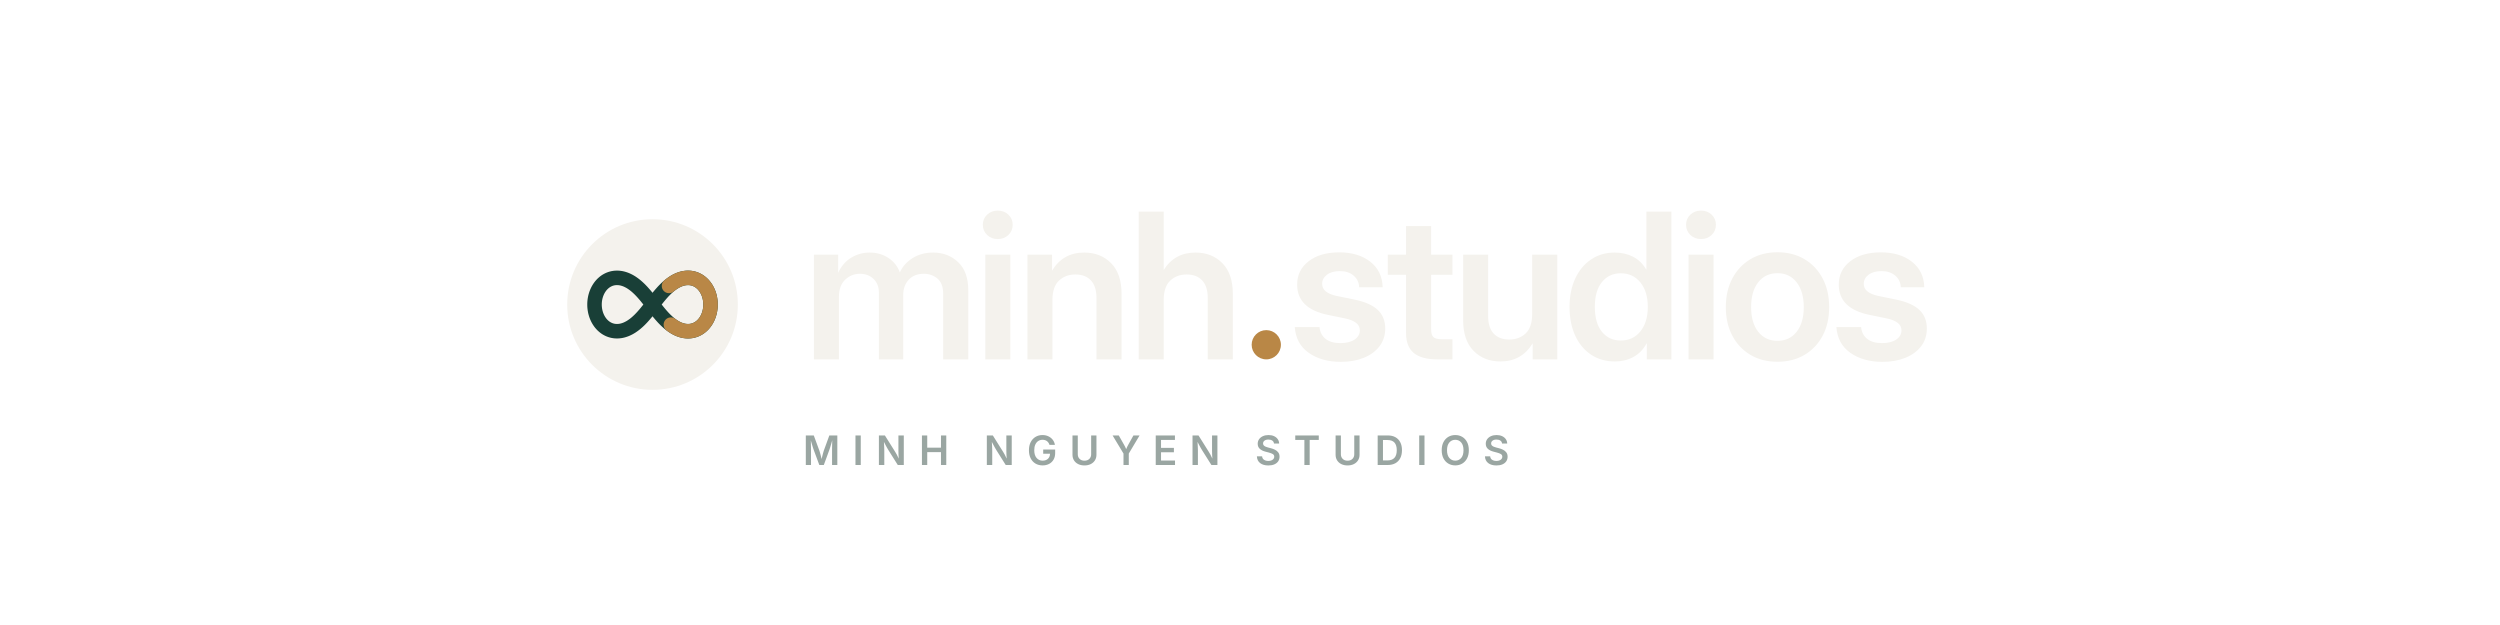
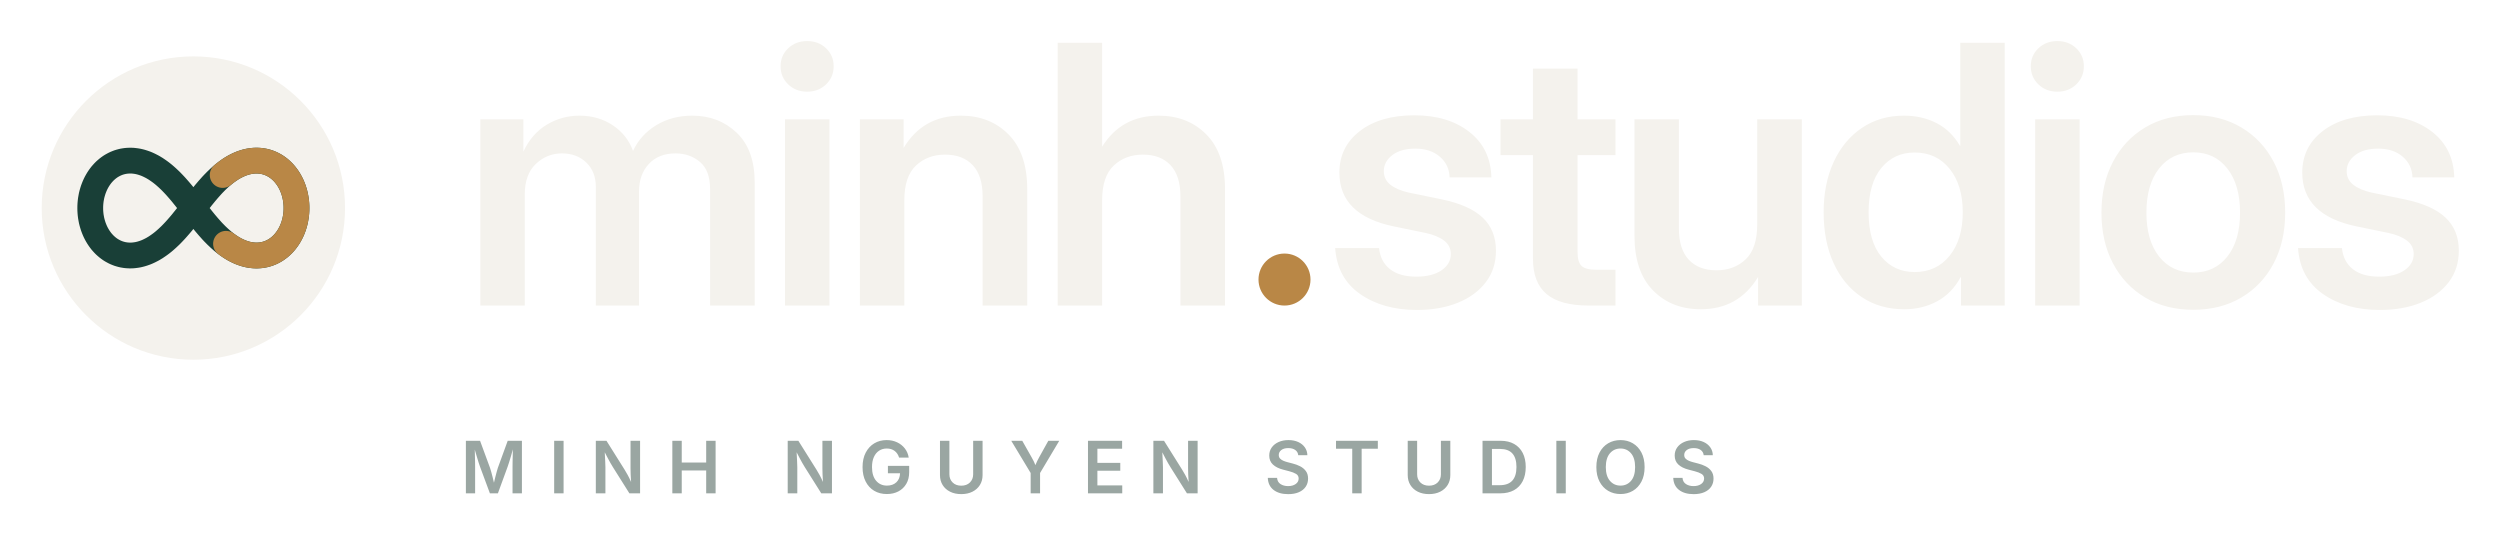
- <svg xmlns="http://www.w3.org/2000/svg" width="1600" height="400" viewBox="0 0 1600 400">
+ <svg xmlns="http://www.w3.org/2000/svg" width="900" height="193" viewBox="348 120 900 193">
  <circle cx="417.613" cy="194.9" r="54.6" fill="#f4f2ed" />
  <path d="M454.74,194.90 L454.73,195.66 L454.69,196.41 L454.62,197.17 L454.52,197.91 L454.40,198.65 L454.25,199.39 L454.08,200.11 L453.88,200.81 L453.66,201.51 L453.41,202.18 L453.14,202.85 L452.85,203.49 L452.53,204.11 L452.20,204.72 L451.85,205.30 L451.48,205.86 L451.09,206.39 L450.69,206.91 L450.28,207.39 L449.85,207.86 L449.40,208.30 L448.95,208.71 L448.49,209.10 L448.01,209.46 L447.53,209.80 L447.05,210.11 L446.55,210.39 L446.05,210.65 L445.55,210.89 L445.04,211.10 L444.53,211.29 L444.02,211.45 L443.51,211.59 L442.99,211.71 L442.48,211.80 L441.97,211.88 L441.46,211.93 L440.95,211.96 L440.44,211.98 L439.94,211.97 L439.44,211.95 L438.94,211.90 L438.45,211.84 L437.96,211.77 L437.47,211.68 L436.99,211.57 L436.51,211.45 L436.04,211.31 L435.58,211.16 L435.12,211.00 L434.66,210.83 L434.21,210.64 L433.77,210.44 L433.33,210.23 L432.89,210.01 L432.46,209.79 L432.04,209.55 L431.62,209.30 L431.21,209.05 L430.80,208.78 L430.40,208.51 L430.01,208.23 L429.61,207.95 L429.23,207.66 L428.85,207.36 L428.47,207.06 L428.10,206.75 L427.73,206.43 L427.37,206.11 L427.01,205.79 L426.66,205.46 L426.31,205.13 L425.96,204.80 L425.62,204.46 L425.28,204.11 L424.94,203.77 L424.61,203.42 L424.28,203.07 L423.96,202.71 L423.64,202.35 L423.32,201.99 L423.00,201.63 L422.69,201.27 L422.38,200.90 L422.07,200.54 L421.76,200.17 L421.46,199.80 L421.15,199.42 L420.85,199.05 L420.55,198.68 L420.26,198.30 L419.96,197.93 L419.66,197.55 L419.37,197.17 L419.07,196.79 L418.78,196.42 L418.49,196.04 L418.20,195.66 L417.91,195.28 L417.61,194.90 L417.32,194.52 L417.03,194.14 L416.74,193.76 L416.45,193.38 L416.15,193.01 L415.86,192.63 L415.56,192.25 L415.27,191.87 L414.97,191.50 L414.67,191.12 L414.37,190.75 L414.07,190.38 L413.77,190.00 L413.47,189.63 L413.16,189.26 L412.85,188.90 L412.54,188.53 L412.22,188.17 L411.91,187.81 L411.59,187.45 L411.27,187.09 L410.94,186.73 L410.61,186.38 L410.28,186.03 L409.95,185.69 L409.61,185.34 L409.27,185.00 L408.92,184.67 L408.57,184.34 L408.22,184.01 L407.86,183.69 L407.50,183.37 L407.13,183.05 L406.76,182.74 L406.38,182.44 L406.00,182.14 L405.61,181.85 L405.22,181.57 L404.82,181.29 L404.42,181.02 L404.02,180.75 L403.60,180.50 L403.19,180.25 L402.76,180.01 L402.33,179.79 L401.90,179.57 L401.46,179.36 L401.02,179.16 L400.57,178.97 L400.11,178.80 L399.65,178.64 L399.18,178.49 L398.71,178.35 L398.24,178.23 L397.76,178.12 L397.27,178.03 L396.78,177.96 L396.29,177.90 L395.79,177.85 L395.29,177.83 L394.78,177.82 L394.28,177.84 L393.77,177.87 L393.26,177.92 L392.75,178.00 L392.23,178.09 L391.72,178.21 L391.21,178.35 L390.69,178.51 L390.19,178.70 L389.68,178.91 L389.17,179.15 L388.68,179.41 L388.18,179.69 L387.69,180.00 L387.21,180.34 L386.74,180.70 L386.28,181.09 L385.82,181.50 L385.38,181.94 L384.95,182.41 L384.53,182.89 L384.13,183.41 L383.75,183.94 L383.38,184.50 L383.03,185.08 L382.69,185.69 L382.38,186.31 L382.09,186.95 L381.82,187.62 L381.57,188.29 L381.35,188.99 L381.15,189.69 L380.97,190.41 L380.83,191.15 L380.70,191.89 L380.61,192.63 L380.54,193.39 L380.50,194.14 L380.49,194.90 L380.50,195.66 L380.54,196.41 L380.61,197.17 L380.70,197.91 L380.83,198.65 L380.97,199.39 L381.15,200.11 L381.35,200.81 L381.57,201.51 L381.82,202.18 L382.09,202.85 L382.38,203.49 L382.69,204.11 L383.03,204.72 L383.38,205.30 L383.75,205.86 L384.13,206.39 L384.53,206.91 L384.95,207.39 L385.38,207.86 L385.82,208.30 L386.28,208.71 L386.74,209.10 L387.21,209.46 L387.69,209.80 L388.18,210.11 L388.68,210.39 L389.17,210.65 L389.68,210.89 L390.19,211.10 L390.69,211.29 L391.21,211.45 L391.72,211.59 L392.23,211.71 L392.75,211.80 L393.26,211.88 L393.77,211.93 L394.28,211.96 L394.78,211.98 L395.29,211.97 L395.79,211.95 L396.29,211.90 L396.78,211.84 L397.27,211.77 L397.76,211.68 L398.24,211.57 L398.71,211.45 L399.18,211.31 L399.65,211.16 L400.11,211.00 L400.57,210.83 L401.02,210.64 L401.46,210.44 L401.90,210.23 L402.33,210.01 L402.76,209.79 L403.19,209.55 L403.60,209.30 L404.02,209.05 L404.42,208.78 L404.82,208.51 L405.22,208.23 L405.61,207.95 L406.00,207.66 L406.38,207.36 L406.76,207.06 L407.13,206.75 L407.50,206.43 L407.86,206.11 L408.22,205.79 L408.57,205.46 L408.92,205.13 L409.27,204.80 L409.61,204.46 L409.95,204.11 L410.28,203.77 L410.61,203.42 L410.94,203.07 L411.27,202.71 L411.59,202.35 L411.91,201.99 L412.22,201.63 L412.54,201.27 L412.85,200.90 L413.16,200.54 L413.47,200.17 L413.77,199.80 L414.07,199.42 L414.37,199.05 L414.67,198.68 L414.97,198.30 L415.27,197.93 L415.56,197.55 L415.86,197.17 L416.15,196.79 L416.45,196.42 L416.74,196.04 L417.03,195.66 L417.32,195.28 L417.61,194.90 L417.91,194.52 L418.20,194.14 L418.49,193.76 L418.78,193.38 L419.07,193.01 L419.37,192.63 L419.66,192.25 L419.96,191.87 L420.26,191.50 L420.55,191.12 L420.85,190.75 L421.15,190.38 L421.46,190.00 L421.76,189.63 L422.07,189.26 L422.38,188.90 L422.69,188.53 L423.00,188.17 L423.32,187.81 L423.64,187.45 L423.96,187.09 L424.28,186.73 L424.61,186.38 L424.94,186.03 L425.28,185.69 L425.62,185.34 L425.96,185.00 L426.31,184.67 L426.66,184.34 L427.01,184.01 L427.37,183.69 L427.73,183.37 L428.10,183.05 L428.47,182.74 L428.85,182.44 L429.23,182.14 L429.61,181.85 L430.01,181.57 L430.40,181.29 L430.80,181.02 L431.21,180.75 L431.62,180.50 L432.04,180.25 L432.46,180.01 L432.89,179.79 L433.33,179.57 L433.77,179.36 L434.21,179.16 L434.66,178.97 L435.12,178.80 L435.58,178.64 L436.04,178.49 L436.51,178.35 L436.99,178.23 L437.47,178.12 L437.96,178.03 L438.45,177.96 L438.94,177.90 L439.44,177.85 L439.94,177.83 L440.44,177.82 L440.95,177.84 L441.46,177.87 L441.97,177.92 L442.48,178.00 L442.99,178.09 L443.51,178.21 L444.02,178.35 L444.53,178.51 L445.04,178.70 L445.55,178.91 L446.05,179.15 L446.55,179.41 L447.05,179.69 L447.53,180.00 L448.01,180.34 L448.49,180.70 L448.95,181.09 L449.40,181.50 L449.85,181.94 L450.28,182.41 L450.69,182.89 L451.09,183.41 L451.48,183.94 L451.85,184.50 L452.20,185.08 L452.53,185.69 L452.85,186.31 L453.14,186.95 L453.41,187.62 L453.66,188.29 L453.88,188.99 L454.08,189.69 L454.25,190.41 L454.40,191.15 L454.52,191.89 L454.62,192.63 L454.69,193.39 L454.73,194.14 L454.74,194.90 Z" fill="none" stroke="#193f37" stroke-width="9.282" stroke-linecap="round" />
  <path d="M428.16,183.00 L428.40,182.80 L428.64,182.60 L428.89,182.41 L429.14,182.21 L429.39,182.02 L429.64,181.83 L429.90,181.65 L430.15,181.46 L430.41,181.28 L430.67,181.10 L430.94,180.93 L431.20,180.76 L431.47,180.59 L431.74,180.43 L432.02,180.27 L432.29,180.11 L432.57,179.96 L432.85,179.81 L433.13,179.66 L433.42,179.52 L433.70,179.39 L433.99,179.26 L434.28,179.13 L434.58,179.01 L434.87,178.89 L435.17,178.78 L435.47,178.67 L435.77,178.57 L436.08,178.48 L436.39,178.39 L436.70,178.30 L437.01,178.23 L437.32,178.16 L437.64,178.09 L437.95,178.03 L438.27,177.98 L438.59,177.94 L438.91,177.90 L439.24,177.87 L439.56,177.85 L439.89,177.83 L440.22,177.82 L440.55,177.82 L440.88,177.83 L441.21,177.85 L441.55,177.88 L441.88,177.91 L442.21,177.96 L442.55,178.01 L442.88,178.07 L443.22,178.14 L443.55,178.22 L443.89,178.31 L444.22,178.41 L444.55,178.52 L444.89,178.64 L445.22,178.77 L445.55,178.91 L445.88,179.06 L446.21,179.23 L446.53,179.40 L446.85,179.58 L447.18,179.77 L447.49,179.98 L447.81,180.19 L448.12,180.42 L448.43,180.66 L448.73,180.90 L449.03,181.16 L449.33,181.43 L449.62,181.71 L449.91,182.00 L450.19,182.31 L450.46,182.62 L450.73,182.94 L450.99,183.28 L451.25,183.62 L451.50,183.97 L451.74,184.34 L451.98,184.71 L452.20,185.09 L452.42,185.48 L452.63,185.88 L452.84,186.29 L453.03,186.71 L453.21,187.13 L453.39,187.57 L453.55,188.01 L453.71,188.45 L453.85,188.91 L453.99,189.36 L454.11,189.83 L454.23,190.30 L454.33,190.77 L454.42,191.25 L454.50,191.74 L454.57,192.22 L454.63,192.71 L454.67,193.20 L454.71,193.69 L454.73,194.19 L454.74,194.68 L454.74,195.18 L454.73,195.67 L454.70,196.17 L454.67,196.66 L454.62,197.15 L454.56,197.64 L454.49,198.12 L454.41,198.61 L454.32,199.08 L454.21,199.56 L454.10,200.03 L453.97,200.49 L453.84,200.95 L453.69,201.40 L453.53,201.85 L453.37,202.29 L453.19,202.72 L453.01,203.14 L452.81,203.56 L452.61,203.97 L452.40,204.37 L452.18,204.76 L451.95,205.14 L451.71,205.51 L451.47,205.87 L451.22,206.22 L450.96,206.57 L450.70,206.90 L450.43,207.22 L450.15,207.53 L449.87,207.83 L449.58,208.12 L449.29,208.40 L449.00,208.67 L448.70,208.93 L448.39,209.17 L448.08,209.41 L447.77,209.63 L447.45,209.85 L447.14,210.05 L446.82,210.24 L446.49,210.42 L446.17,210.60 L445.84,210.76 L445.51,210.91 L445.18,211.04 L444.85,211.17 L444.51,211.29 L444.18,211.40 L443.85,211.50 L443.51,211.59 L443.18,211.67 L442.84,211.74 L442.51,211.80 L442.17,211.85 L441.84,211.89 L441.50,211.93 L441.17,211.95 L440.84,211.97 L440.51,211.98 L440.18,211.98 L439.85,211.97 L439.52,211.95 L439.20,211.93 L438.88,211.90 L438.55,211.86 L438.23,211.81 L437.91,211.76 L437.60,211.70 L437.28,211.64 L436.97,211.56 L436.66,211.49 L436.35,211.40 L436.04,211.31 L435.74,211.22 L435.43,211.11 L435.13,211.01 L434.84,210.89 L434.54,210.78 L434.25,210.65 L433.96,210.53 L433.67,210.40 L433.38,210.26 L433.10,210.12 L432.81,209.97 L432.54,209.82 L432.26,209.67 L431.98,209.51 L431.71,209.35 L431.44,209.19 L431.17,209.02 L430.91,208.85 L430.64,208.67 L430.38,208.50 L430.12,208.32 L429.87,208.13 L429.61,207.95 L429.36,207.76" fill="none" stroke="#b98746" stroke-width="9.282" stroke-linecap="round" />
  <path d="M520.923 230.0V162.969H536.411V174.585Q539.458 168.11 544.853 164.873Q550.249 161.636 556.597 161.636Q563.389 161.636 568.594 165.095Q573.799 168.555 575.893 174.331Q578.559 168.555 584.209 165.095Q589.858 161.636 597.222 161.636Q606.743 161.636 613.218 167.793Q619.692 173.95 619.692 185.757V230.0H603.633V188.042Q603.633 181.377 599.983 178.298Q596.333 175.22 591.191 175.22Q585.098 175.22 581.575 179.028Q578.052 182.837 578.052 188.867V230.0H562.5V187.28Q562.5 181.821 559.072 178.521Q555.644 175.22 550.312 175.22Q544.917 175.22 540.918 178.997Q536.919 182.773 536.919 190.01V230.0Z M630.598 230.0V162.969H646.594V230.0ZM638.596 153.003Q634.47 153.003 631.74 150.369Q629.011 147.734 629.011 143.862Q629.011 139.99 631.74 137.388Q634.47 134.785 638.596 134.785Q642.658 134.785 645.388 137.388Q648.117 139.99 648.117 143.862Q648.117 147.734 645.388 150.369Q642.658 153.003 638.596 153.003Z M673.558 192.104V230.0H657.562V162.969H673.305V173.252Q680.287 161.636 693.871 161.636Q704.408 161.636 711.105 168.428Q717.802 175.22 717.802 188.105V230.0H701.742V190.645Q701.742 183.281 698.187 179.473Q694.633 175.664 688.222 175.664Q681.937 175.664 677.748 179.6Q673.558 183.535 673.558 192.104Z M744.767 192.104V230.0H728.77V135.42H744.767V172.808Q751.749 161.636 765.079 161.636Q775.616 161.636 782.313 168.428Q789.01 175.22 789.01 188.105V230.0H772.95V190.645Q772.95 183.281 769.395 179.473Q765.841 175.664 759.43 175.664Q753.145 175.664 748.956 179.6Q744.767 183.535 744.767 192.104Z" fill="#f4f2ed" />
  <circle cx="810.419" cy="220.64" r="9.36" fill="#b98746" />
  <path d="M858.108 231.587Q845.857 231.587 837.637 225.842Q829.416 220.098 828.655 209.307H844.46Q844.968 214.194 848.396 216.892Q851.824 219.59 857.854 219.59Q863.63 219.59 866.963 217.305Q870.295 215.02 870.295 211.465Q870.295 208.418 867.82 206.577Q865.344 204.736 861.155 203.848L849.729 201.499Q830.178 197.437 830.178 182.139Q830.178 172.871 837.541 167.19Q844.905 161.509 857.156 161.509Q869.343 161.509 876.992 167.507Q884.641 173.506 884.895 183.853H869.851Q869.724 179.346 866.36 176.426Q862.995 173.506 857.536 173.506Q852.268 173.506 849.221 175.854Q846.174 178.203 846.174 181.631Q846.174 184.614 848.523 186.487Q850.871 188.359 855.061 189.312L867.121 191.787Q877.087 193.882 881.816 198.389Q886.545 202.896 886.545 210.259Q886.545 216.797 882.895 221.589Q879.245 226.382 872.834 228.984Q866.423 231.587 858.108 231.587Z M929.57 162.969V175.854H915.922V210.767Q915.922 214.385 917.382 215.75Q918.842 217.114 922.714 217.114H929.57V230.0H919.921Q909.701 230.0 904.782 225.874Q899.863 221.748 899.863 213.115V175.854H888.183V162.969H899.863V144.688H915.922V162.969Z M960.28 231.333Q949.742 231.333 943.077 224.541Q936.412 217.749 936.412 204.863V162.969H952.408V202.324Q952.408 209.688 955.963 213.496Q959.518 217.305 965.929 217.305Q972.277 217.305 976.434 213.369Q980.592 209.434 980.592 200.864V162.969H996.652V230.0H980.909V219.717Q973.864 231.333 960.28 231.333Z M1033.519 231.333Q1024.759 231.333 1018.221 226.953Q1011.683 222.573 1008.096 214.734Q1004.51 206.895 1004.51 196.421Q1004.51 186.138 1008.128 178.298Q1011.746 170.459 1018.284 166.047Q1024.823 161.636 1033.392 161.636Q1039.93 161.636 1045.135 164.302Q1050.34 166.968 1053.577 172.49H1053.704V135.42H1069.7V230.0H1053.958V219.78H1053.831Q1050.658 225.62 1045.357 228.477Q1040.057 231.333 1033.519 231.333ZM1037.264 217.939Q1045.135 217.939 1049.864 212.068Q1054.593 206.196 1054.593 196.421Q1054.593 186.646 1049.864 180.774Q1045.135 174.902 1037.264 174.902Q1029.837 174.902 1025.267 180.488Q1020.697 186.074 1020.697 196.421Q1020.697 206.831 1025.267 212.385Q1029.837 217.939 1037.264 217.939Z M1080.669 230.0V162.969H1096.665V230.0ZM1088.667 153.003Q1084.541 153.003 1081.812 150.369Q1079.082 147.734 1079.082 143.862Q1079.082 139.99 1081.812 137.388Q1084.541 134.785 1088.667 134.785Q1092.73 134.785 1095.459 137.388Q1098.189 139.99 1098.189 143.862Q1098.189 147.734 1095.459 150.369Q1092.73 153.003 1088.667 153.003Z M1137.595 231.523Q1127.693 231.523 1120.266 227.112Q1112.839 222.7 1108.681 214.829Q1104.524 206.958 1104.524 196.548Q1104.524 186.138 1108.681 178.235Q1112.839 170.332 1120.266 165.889Q1127.693 161.445 1137.595 161.445Q1147.434 161.445 1154.892 165.889Q1162.351 170.332 1166.509 178.235Q1170.666 186.138 1170.666 196.548Q1170.666 206.958 1166.509 214.829Q1162.351 222.7 1154.892 227.112Q1147.434 231.523 1137.595 231.523ZM1137.595 218.13Q1145.276 218.13 1149.846 212.354Q1154.416 206.577 1154.416 196.548Q1154.416 186.519 1149.846 180.679Q1145.276 174.839 1137.595 174.839Q1129.851 174.839 1125.281 180.647Q1120.71 186.455 1120.71 196.548Q1120.71 206.577 1125.281 212.354Q1129.851 218.13 1137.595 218.13Z M1204.741 231.587Q1192.49 231.587 1184.269 225.842Q1176.049 220.098 1175.287 209.307H1191.093Q1191.601 214.194 1195.029 216.892Q1198.456 219.59 1204.487 219.59Q1210.263 219.59 1213.596 217.305Q1216.928 215.02 1216.928 211.465Q1216.928 208.418 1214.452 206.577Q1211.977 204.736 1207.787 203.848L1196.362 201.499Q1176.811 197.437 1176.811 182.139Q1176.811 172.871 1184.174 167.19Q1191.537 161.509 1203.788 161.509Q1215.976 161.509 1223.625 167.507Q1231.274 173.506 1231.528 183.853H1216.484Q1216.357 179.346 1212.992 176.426Q1209.628 173.506 1204.169 173.506Q1198.901 173.506 1195.854 175.854Q1192.807 178.203 1192.807 181.631Q1192.807 184.614 1195.156 186.487Q1197.504 188.359 1201.694 189.312L1213.754 191.787Q1223.72 193.882 1228.449 198.389Q1233.178 202.896 1233.178 210.259Q1233.178 216.797 1229.528 221.589Q1225.878 226.382 1219.467 228.984Q1213.056 231.587 1204.741 231.587Z" fill="#f4f2ed" />
  <path d="M515.718 297.6V278.684H520.821L524.414 288.447Q524.604 289.005 524.852 289.9Q525.1 290.795 525.353 291.817Q525.607 292.839 525.823 293.779Q526.039 292.852 526.293 291.83Q526.547 290.808 526.794 289.913Q527.042 289.018 527.22 288.447L530.774 278.684H535.891V297.6H532.514V288.053Q532.514 287.342 532.533 286.295Q532.552 285.247 532.583 284.067Q532.615 282.886 532.628 281.756Q532.31 282.975 531.955 284.181Q531.6 285.387 531.282 286.403Q530.965 287.418 530.736 288.053L527.245 297.6H524.363L520.821 288.053Q520.593 287.444 520.282 286.454Q519.971 285.463 519.621 284.27Q519.272 283.077 518.917 281.858Q518.942 282.924 518.974 284.086Q519.006 285.247 519.025 286.288Q519.044 287.329 519.044 288.053V297.6Z M550.889 278.684V297.6H547.499V278.684Z M562.497 297.6V278.684H566.331L572.869 289.107Q573.377 289.919 573.974 291.005Q574.571 292.09 575.193 293.512Q575.091 292.141 575.04 290.808Q574.99 289.475 574.99 288.612V278.684H578.43V297.6H574.583L568.68 288.218Q568.185 287.431 567.747 286.657Q567.309 285.882 566.826 284.968Q566.344 284.054 565.709 282.823Q565.798 284.575 565.874 285.996Q565.95 287.418 565.95 288.205V297.6Z M590.039 297.6V278.684H593.428V286.504H602.226V278.684H605.616V297.6H602.226V289.361H593.428V297.6Z  M631.575 297.6V278.684H635.409L641.947 289.107Q642.455 289.919 643.052 291.005Q643.648 292.09 644.27 293.512Q644.169 292.141 644.118 290.808Q644.067 289.475 644.067 288.612V278.684H647.508V297.6H643.661L637.758 288.218Q637.263 287.431 636.825 286.657Q636.387 285.882 635.904 284.968Q635.422 284.054 634.787 282.823Q634.876 284.575 634.952 285.996Q635.028 287.418 635.028 288.205V297.6Z M667.279 297.854Q664.664 297.854 662.696 296.68Q660.729 295.505 659.624 293.328Q658.52 291.151 658.52 288.167Q658.52 285.121 659.656 282.943Q660.792 280.766 662.747 279.598Q664.702 278.43 667.178 278.43Q669.26 278.43 670.955 279.23Q672.65 280.03 673.748 281.452Q674.846 282.873 675.138 284.727H671.672Q671.215 283.216 670.079 282.34Q668.942 281.464 667.216 281.464Q665.692 281.464 664.493 282.239Q663.293 283.013 662.608 284.505Q661.922 285.996 661.922 288.142Q661.922 291.354 663.414 293.087Q664.905 294.82 667.292 294.82Q669.425 294.82 670.694 293.62Q671.964 292.42 672.015 290.376H667.648V287.71H675.303V289.983Q675.303 292.408 674.268 294.179Q673.233 295.95 671.424 296.902Q669.615 297.854 667.279 297.854Z M694.059 297.879Q691.748 297.879 690.022 297.01Q688.295 296.14 687.343 294.598Q686.391 293.055 686.391 291.037V278.684H689.781V290.757Q689.781 292.535 690.942 293.69Q692.104 294.845 694.059 294.845Q696.014 294.845 697.176 293.69Q698.337 292.535 698.337 290.757V278.684H701.727V291.037Q701.727 293.055 700.768 294.598Q699.81 296.14 698.083 297.01Q696.357 297.879 694.059 297.879Z M719.036 297.6V290.275L712.053 278.684H716.014L719.391 284.651Q719.785 285.349 720.115 286.003Q720.445 286.657 720.75 287.444Q721.067 286.631 721.391 285.977Q721.714 285.324 722.083 284.651L725.396 278.684H729.332L722.425 290.275V297.6Z M739.671 297.6V278.684H751.96V281.54H743.06V286.644H751.3V289.462H743.06V294.744H752.01V297.6Z M763.213 297.6V278.684H767.047L773.585 289.107Q774.093 289.919 774.689 291.005Q775.286 292.09 775.908 293.512Q775.807 292.141 775.756 290.808Q775.705 289.475 775.705 288.612V278.684H779.145V297.6H775.299L769.395 288.218Q768.9 287.431 768.462 286.657Q768.024 285.882 767.542 284.968Q767.059 284.054 766.425 282.823Q766.514 284.575 766.59 285.996Q766.666 287.418 766.666 288.205V297.6Z  M811.744 297.892Q808.444 297.892 806.482 296.369Q804.521 294.845 804.407 292.039H807.745Q807.86 293.538 808.99 294.267Q810.119 294.997 811.719 294.997Q813.395 294.997 814.455 294.242Q815.515 293.487 815.515 292.268Q815.515 291.163 814.575 290.599Q813.636 290.034 812.1 289.64L809.954 289.081Q807.58 288.472 806.254 287.241Q804.927 286.009 804.927 284.003Q804.927 282.328 805.828 281.077Q806.73 279.827 808.291 279.128Q809.853 278.43 811.833 278.43Q813.852 278.43 815.369 279.128Q816.886 279.827 817.749 281.058Q818.613 282.289 818.651 283.864H815.363Q815.236 282.658 814.277 281.985Q813.319 281.312 811.783 281.312Q810.183 281.312 809.269 282.017Q808.355 282.721 808.355 283.8Q808.355 284.6 808.844 285.101Q809.332 285.603 810.075 285.908Q810.818 286.212 811.579 286.403L813.344 286.86Q814.741 287.203 816.016 287.844Q817.292 288.485 818.098 289.564Q818.905 290.643 818.905 292.293Q818.905 293.956 818.054 295.22Q817.203 296.483 815.604 297.187Q814.004 297.892 811.744 297.892Z M828.964 281.54V278.684H844.021V281.54H838.194V297.6H834.804V281.54Z M862.447 297.879Q860.136 297.879 858.41 297.01Q856.683 296.14 855.731 294.598Q854.779 293.055 854.779 291.037V278.684H858.169V290.757Q858.169 292.535 859.33 293.69Q860.492 294.845 862.447 294.845Q864.402 294.845 865.564 293.69Q866.725 292.535 866.725 290.757V278.684H870.115V291.037Q870.115 293.055 869.156 294.598Q868.198 296.14 866.471 297.01Q864.745 297.879 862.447 297.879Z M888.109 297.6H881.711V278.684H888.236Q891.055 278.684 893.079 279.82Q895.104 280.956 896.183 283.07Q897.263 285.184 897.263 288.117Q897.263 291.075 896.177 293.201Q895.092 295.328 893.041 296.464Q890.991 297.6 888.109 297.6ZM885.1 294.667H887.944Q893.924 294.667 893.924 288.117Q893.924 281.617 888.033 281.617H885.1Z M911.677 278.684V297.6H908.287V278.684Z M931.385 297.854Q928.897 297.854 926.935 296.699Q924.974 295.543 923.831 293.372Q922.689 291.202 922.689 288.155Q922.689 285.095 923.831 282.918Q924.974 280.741 926.935 279.585Q928.897 278.43 931.385 278.43Q933.861 278.43 935.822 279.585Q937.783 280.741 938.92 282.918Q940.056 285.095 940.056 288.155Q940.056 291.214 938.92 293.379Q937.783 295.543 935.822 296.699Q933.861 297.854 931.385 297.854ZM931.385 294.82Q933.696 294.82 935.168 293.106Q936.641 291.392 936.641 288.155Q936.641 284.905 935.168 283.184Q933.696 281.464 931.385 281.464Q929.062 281.464 927.576 283.184Q926.091 284.905 926.091 288.155Q926.091 291.379 927.576 293.1Q929.062 294.82 931.385 294.82Z M957.708 297.892Q954.407 297.892 952.445 296.369Q950.484 294.845 950.37 292.039H953.708Q953.823 293.538 954.953 294.267Q956.083 294.997 957.682 294.997Q959.358 294.997 960.418 294.242Q961.478 293.487 961.478 292.268Q961.478 291.163 960.539 290.599Q959.599 290.034 958.063 289.64L955.917 289.081Q953.543 288.472 952.217 287.241Q950.89 286.009 950.89 284.003Q950.89 282.328 951.792 281.077Q952.693 279.827 954.254 279.128Q955.816 278.43 957.796 278.43Q959.815 278.43 961.332 279.128Q962.849 279.827 963.712 281.058Q964.576 282.289 964.614 283.864H961.326Q961.199 282.658 960.24 281.985Q959.282 281.312 957.746 281.312Q956.146 281.312 955.232 282.017Q954.318 282.721 954.318 283.8Q954.318 284.6 954.807 285.101Q955.295 285.603 956.038 285.908Q956.781 286.212 957.542 286.403L959.307 286.86Q960.704 287.203 961.979 287.844Q963.255 288.485 964.062 289.564Q964.868 290.643 964.868 292.293Q964.868 293.956 964.017 295.22Q963.167 296.483 961.567 297.187Q959.967 297.892 957.708 297.892Z" fill="#9aa6a2" />
</svg>
